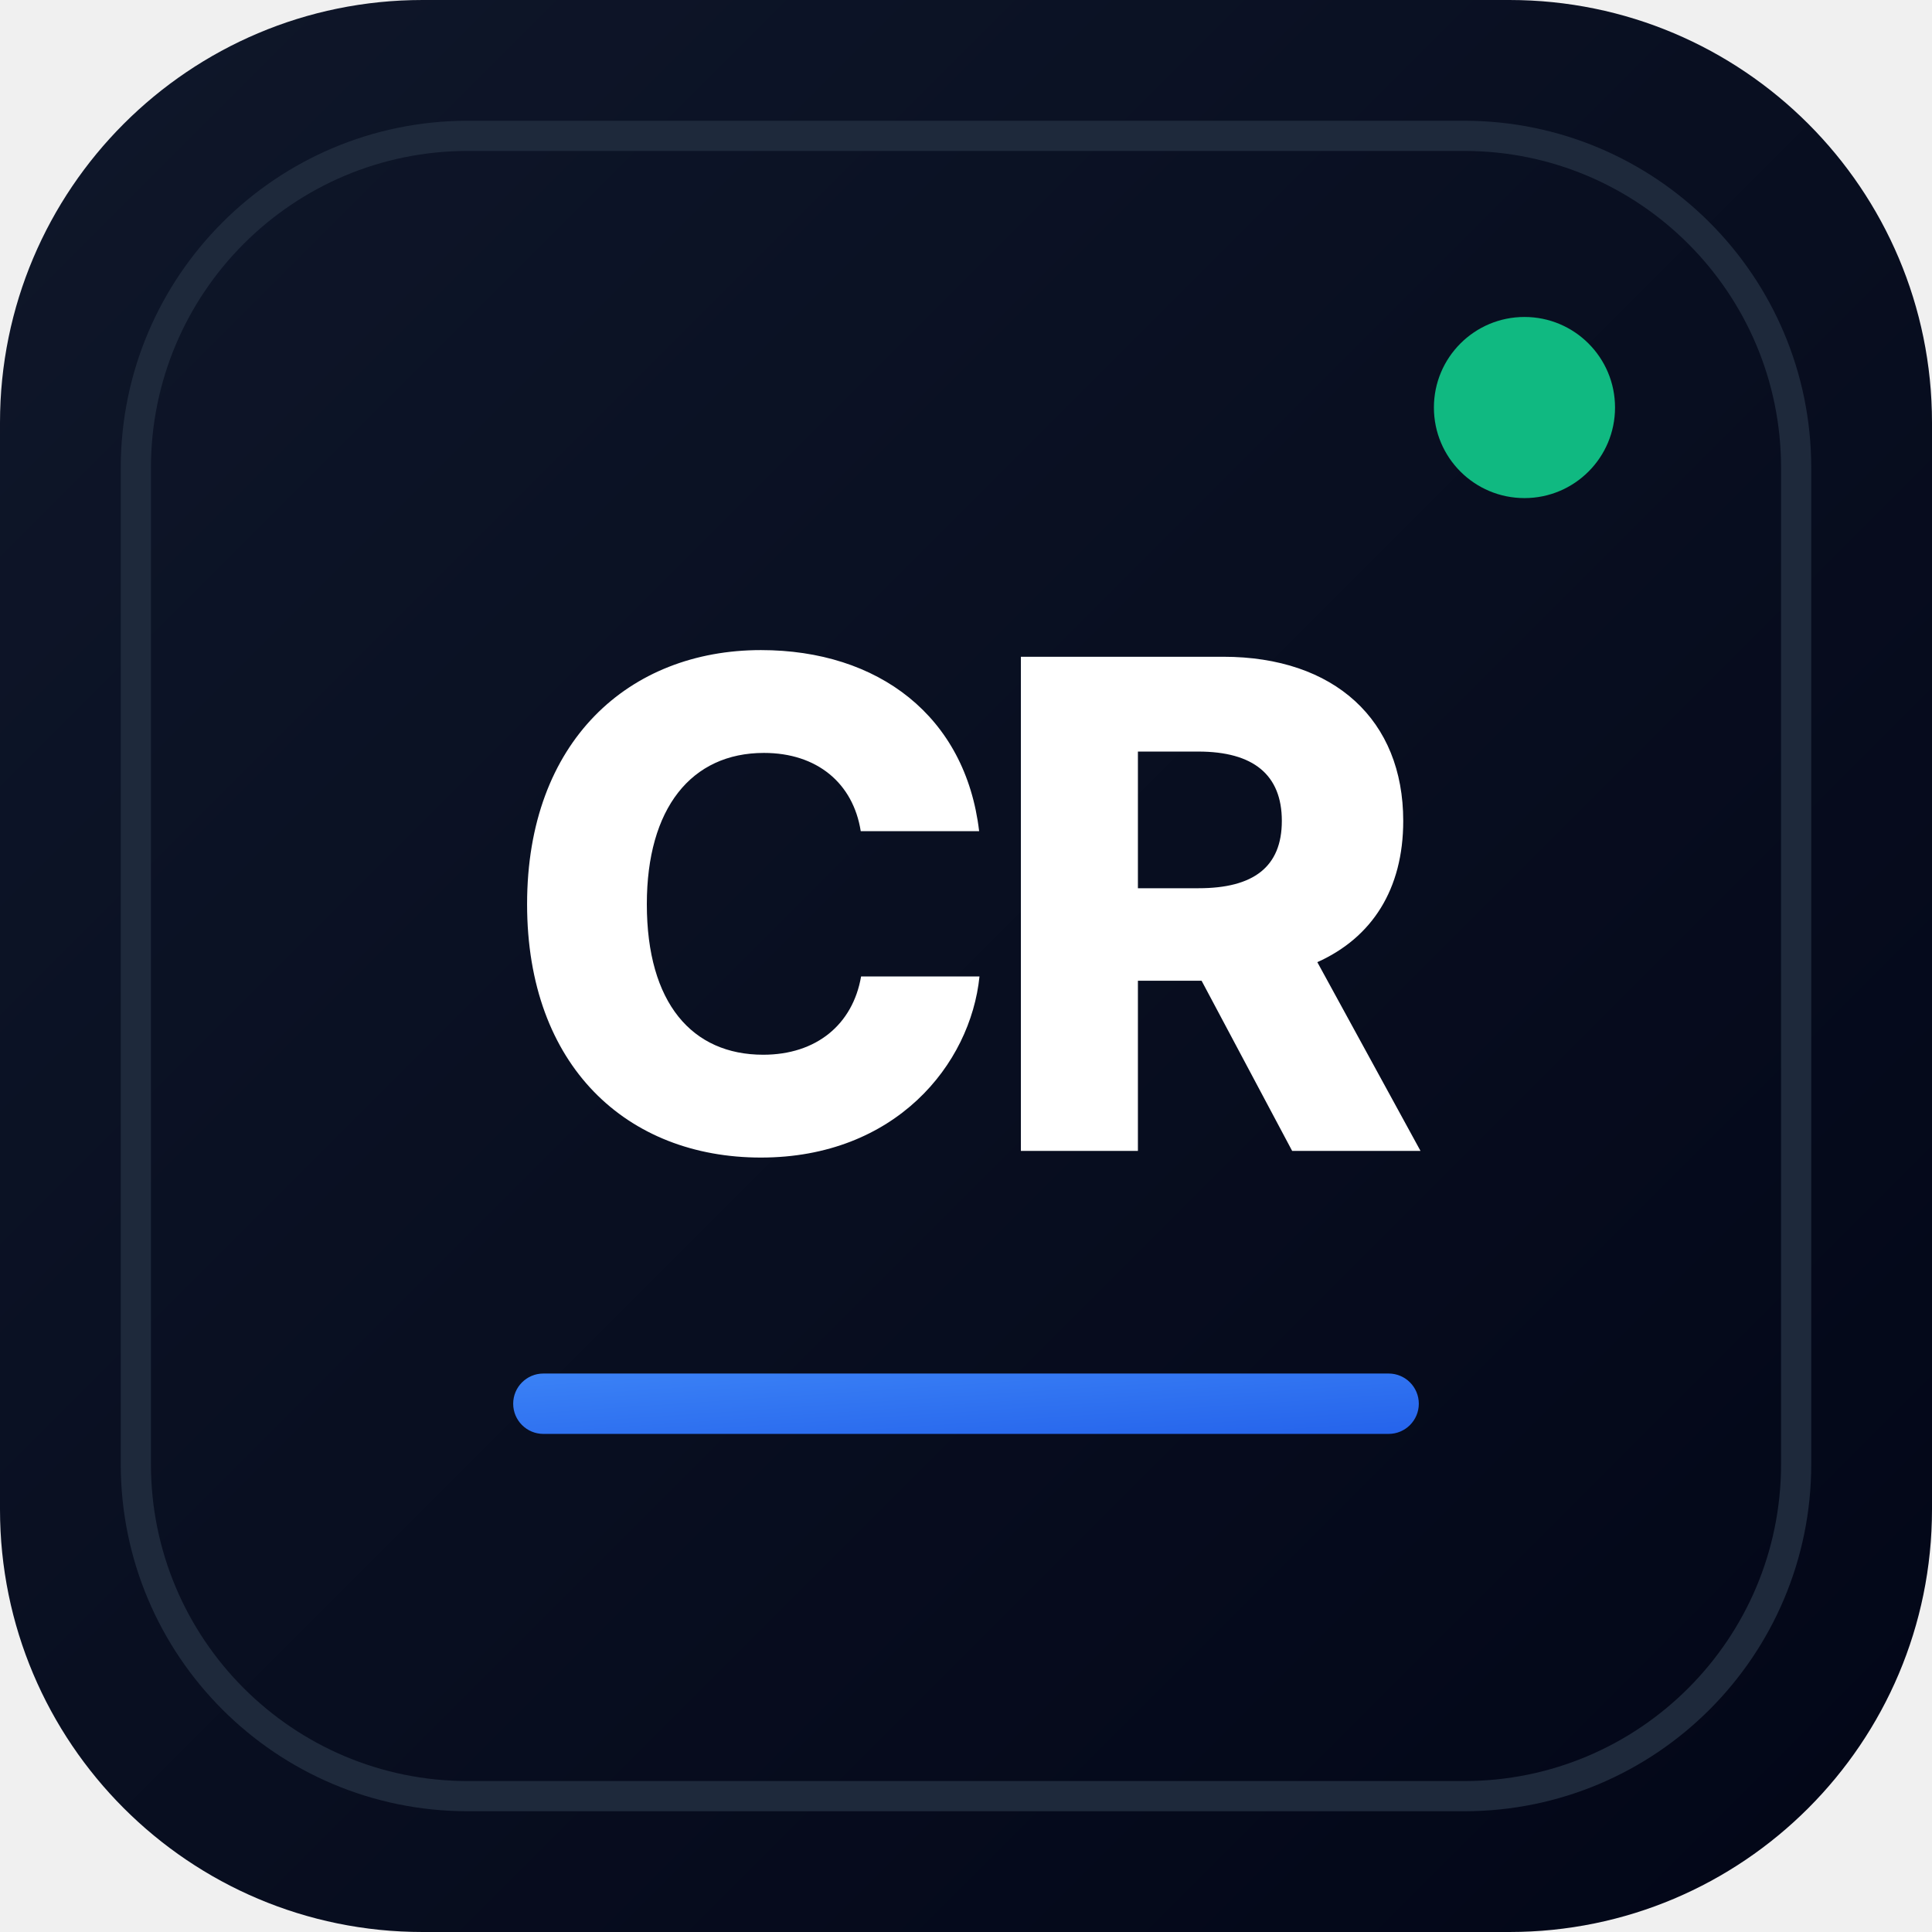
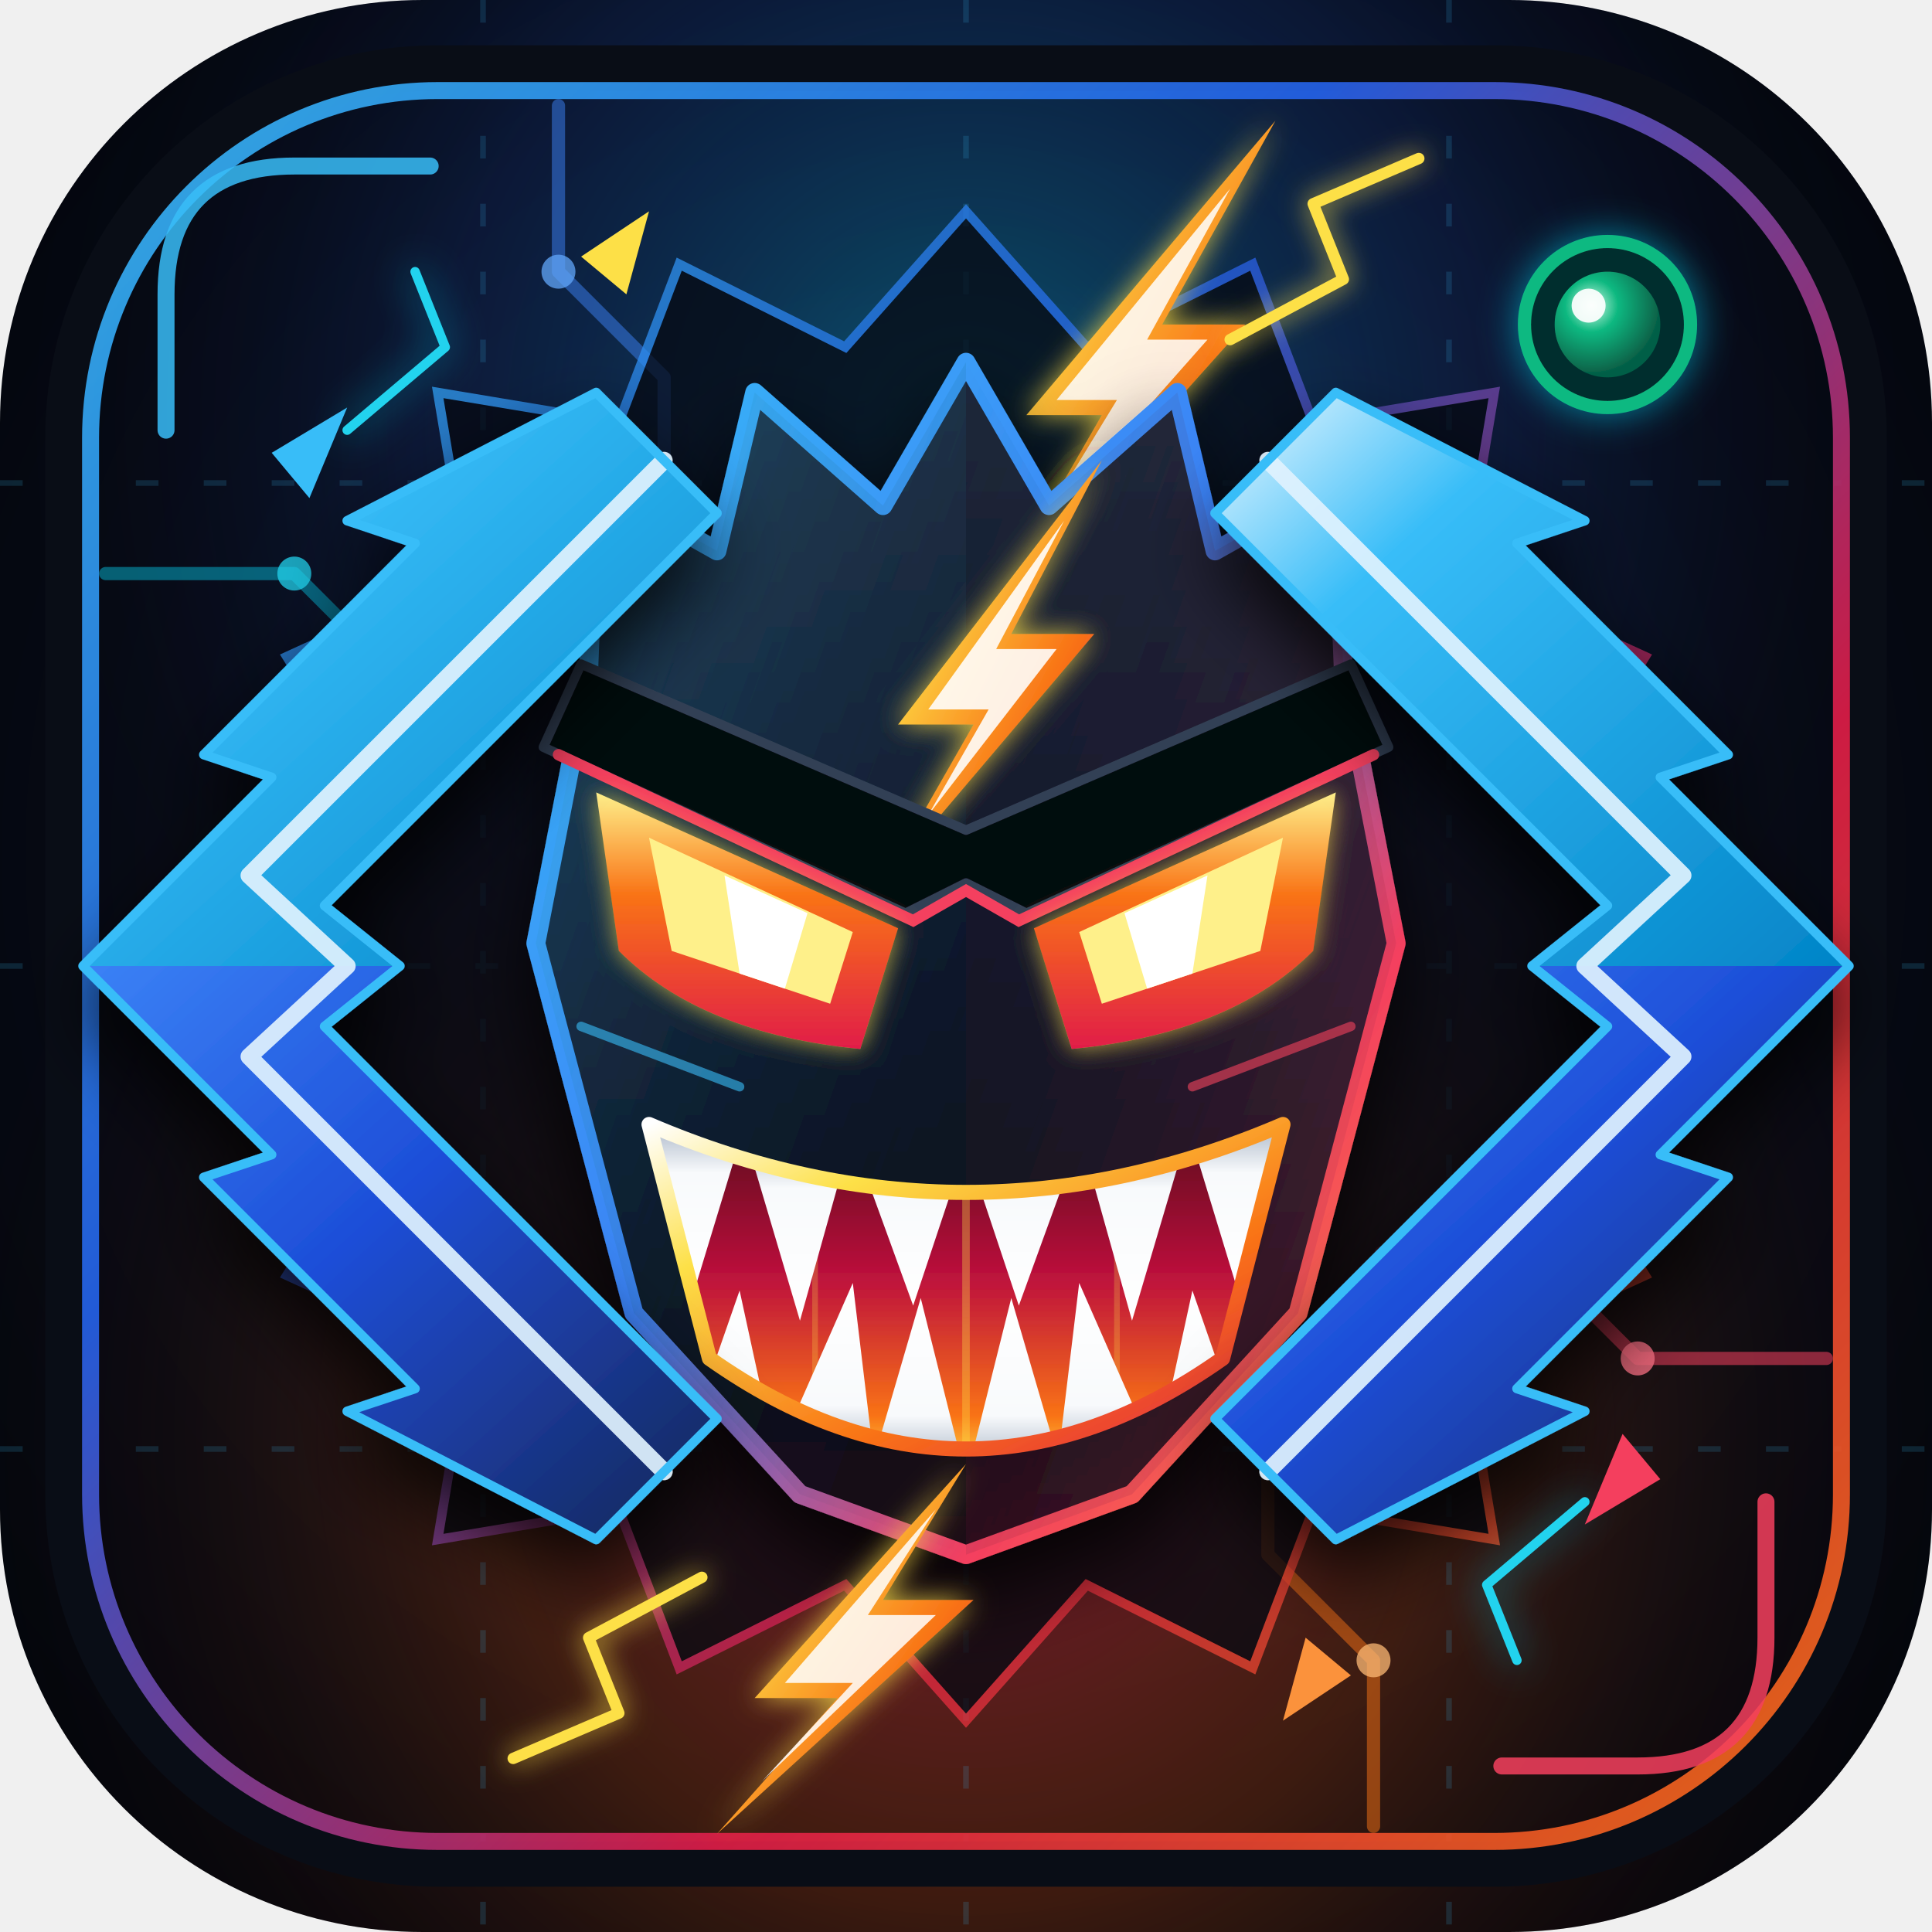
<svg xmlns="http://www.w3.org/2000/svg" viewBox="0 0 512 512" width="512" height="512">
  <defs>
-     <linearGradient id="bg" x1="0%" y1="0%" x2="100%" y2="100%">
-       <stop offset="0%" stop-color="#0f172a" />
-       <stop offset="100%" stop-color="#020617" />
-     </linearGradient>
-     <linearGradient id="accent" x1="0%" y1="0%" x2="100%" y2="100%">
+     <radialGradient id="bgCore" cx="50%" cy="46%" r="68%" fx="50%" fy="40%">
+       <stop offset="0%" stop-color="#172554" />
+       <stop offset="42%" stop-color="#090d1a" />
+       <stop offset="100%" stop-color="#02040a" />
+     </radialGradient>
+     <radialGradient id="rageUnderglow" cx="50%" cy="74%" r="54%">
+       <stop offset="0%" stop-color="#e11d48" stop-opacity="0.52" />
+       <stop offset="45%" stop-color="#ea580c" stop-opacity="0.24" />
+       <stop offset="100%" stop-color="#02040a" stop-opacity="0" />
+     </radialGradient>
+     <radialGradient id="cyberTopGlow" cx="50%" cy="22%" r="50%">
+       <stop offset="0%" stop-color="#06b6d4" stop-opacity="0.4" />
+       <stop offset="55%" stop-color="#2563eb" stop-opacity="0.15" />
+       <stop offset="100%" stop-color="#02040a" stop-opacity="0" />
+     </radialGradient>
+     <linearGradient id="rimBorder" x1="0%" y1="0%" x2="100%" y2="100%">
+       <stop offset="0%" stop-color="#38bdf8" />
+       <stop offset="35%" stop-color="#2563eb" />
+       <stop offset="68%" stop-color="#e11d48" />
+       <stop offset="100%" stop-color="#f97316" />
+     </linearGradient>
+     <linearGradient id="bladeTop" x1="0%" y1="0%" x2="100%" y2="100%">
+       <stop offset="0%" stop-color="#f0f9ff" />
+       <stop offset="28%" stop-color="#38bdf8" />
+       <stop offset="100%" stop-color="#0284c7" />
+     </linearGradient>
+     <linearGradient id="bladeBottom" x1="0%" y1="0%" x2="100%" y2="100%">
      <stop offset="0%" stop-color="#3b82f6" />
-       <stop offset="100%" stop-color="#2563eb" />
-     </linearGradient>
+       <stop offset="45%" stop-color="#1d4ed8" />
+       <stop offset="100%" stop-color="#172554" />
+     </linearGradient>
+     <linearGradient id="headArmor" x1="50%" y1="0%" x2="50%" y2="100%">
+       <stop offset="0%" stop-color="#1e293b" />
+       <stop offset="45%" stop-color="#0f172a" />
+       <stop offset="85%" stop-color="#090d16" />
+       <stop offset="100%" stop-color="#1f0916" />
+     </linearGradient>
+     <linearGradient id="headPlaneLeft" x1="0%" y1="0%" x2="100%" y2="100%">
+       <stop offset="0%" stop-color="#38bdf8" stop-opacity="0.3" />
+       <stop offset="100%" stop-color="#0f172a" stop-opacity="0" />
+     </linearGradient>
+     <linearGradient id="headPlaneRight" x1="100%" y1="100%" x2="0%" y2="0%">
+       <stop offset="0%" stop-color="#f43f5e" stop-opacity="0.34" />
+       <stop offset="100%" stop-color="#0f172a" stop-opacity="0" />
+     </linearGradient>
+     <linearGradient id="headRim" x1="0%" y1="0%" x2="100%" y2="100%">
+       <stop offset="0%" stop-color="#38bdf8" />
+       <stop offset="45%" stop-color="#3b82f6" />
+       <stop offset="75%" stop-color="#f43f5e" />
+       <stop offset="100%" stop-color="#fb923c" />
+     </linearGradient>
+     <linearGradient id="rageEyeOuter" x1="0%" y1="0%" x2="0%" y2="100%">
+       <stop offset="0%" stop-color="#fef08a" />
+       <stop offset="40%" stop-color="#f97316" />
+       <stop offset="100%" stop-color="#e11d48" />
+     </linearGradient>
+     <linearGradient id="throatPlasma" x1="50%" y1="0%" x2="50%" y2="100%">
+       <stop offset="0%" stop-color="#4c0519" />
+       <stop offset="48%" stop-color="#be123c" />
+       <stop offset="85%" stop-color="#f97316" />
+       <stop offset="100%" stop-color="#fde047" />
+     </linearGradient>
+     <linearGradient id="upperFang" x1="0%" y1="0%" x2="0%" y2="100%">
+       <stop offset="0%" stop-color="#94a3b8" />
+       <stop offset="35%" stop-color="#f8fafc" />
+       <stop offset="100%" stop-color="#ffffff" />
+     </linearGradient>
+     <linearGradient id="lowerFang" x1="0%" y1="100%" x2="0%" y2="0%">
+       <stop offset="0%" stop-color="#94a3b8" />
+       <stop offset="35%" stop-color="#f8fafc" />
+       <stop offset="100%" stop-color="#ffffff" />
+     </linearGradient>
+     <linearGradient id="boltFill" x1="0%" y1="0%" x2="100%" y2="100%">
+       <stop offset="0%" stop-color="#ffffff" />
+       <stop offset="25%" stop-color="#fde047" />
+       <stop offset="65%" stop-color="#f97316" />
+       <stop offset="100%" stop-color="#e11d48" />
+     </linearGradient>
+     <radialGradient id="emeraldOrb" cx="35%" cy="32%" r="65%">
+       <stop offset="0%" stop-color="#d1fae5" />
+       <stop offset="38%" stop-color="#10b981" />
+       <stop offset="100%" stop-color="#065f46" />
+     </radialGradient>
+     <filter id="heavyShadow" x="-20%" y="-20%" width="140%" height="140%">
+       <feDropShadow dx="0" dy="10" stdDeviation="10" flood-color="#000000" flood-opacity="0.82" />
+     </filter>
+     <filter id="eyeGlow" x="-35%" y="-35%" width="170%" height="170%">
+       <feDropShadow dx="0" dy="0" stdDeviation="7" flood-color="#f43f5e" flood-opacity="0.95" />
+       <feDropShadow dx="0" dy="0" stdDeviation="3" flood-color="#fde047" flood-opacity="0.7" />
+     </filter>
+     <filter id="boltGlow" x="-35%" y="-35%" width="170%" height="170%">
+       <feDropShadow dx="0" dy="3" stdDeviation="8" flood-color="#e11d48" flood-opacity="0.9" />
+       <feDropShadow dx="0" dy="0" stdDeviation="3.5" flood-color="#fde047" flood-opacity="0.8" />
+     </filter>
+     <filter id="cyanGlow" x="-30%" y="-30%" width="160%" height="160%">
+       <feDropShadow dx="0" dy="0" stdDeviation="5" flood-color="#06b6d4" flood-opacity="0.7" />
+     </filter>
+     <clipPath id="squircleClip">
+       <rect width="512" height="512" rx="112" />
+     </clipPath>
+     <clipPath id="mouthClip">
+       <path d="M 172 298 Q 214 316 256 316 Q 298 316 340 298 L 324 360 Q 290 384 256 384 Q 222 384 188 360 Z" />
+     </clipPath>
  </defs>
-   <rect width="512" height="512" rx="112" fill="url(#bg)" />
-   <rect x="36" y="36" width="440" height="440" rx="88" fill="none" stroke="#1e293b" stroke-width="8" />
-   <circle cx="404" cy="108" r="24" fill="#10b981" />
-   <text x="256" y="305" text-anchor="middle" font-family="system-ui, -apple-system, sans-serif" font-weight="800" font-size="180" fill="#ffffff" letter-spacing="-6">CR</text>
-   <rect x="136" y="364" width="240" height="16" rx="8" fill="url(#accent)" />
+   <g clip-path="url(#squircleClip)">
+     <rect width="512" height="512" rx="112" fill="url(#bgCore)" />
+     <rect width="512" height="512" fill="url(#cyberTopGlow)" />
+     <rect width="512" height="512" fill="url(#rageUnderglow)" />
+     <g opacity="0.16" stroke="#38bdf8" stroke-width="1.5" fill="none">
+       <line x1="0" y1="128" x2="512" y2="128" stroke-dasharray="6 12" />
+       <line x1="0" y1="256" x2="512" y2="256" stroke-dasharray="6 12" />
+       <line x1="0" y1="384" x2="512" y2="384" stroke-dasharray="6 12" />
+       <line x1="128" y1="0" x2="128" y2="512" stroke-dasharray="6 12" />
+       <line x1="256" y1="0" x2="256" y2="512" stroke-dasharray="6 12" />
+       <line x1="384" y1="0" x2="384" y2="512" stroke-dasharray="6 12" />
+     </g>
+     <g fill="none" stroke-linecap="round" stroke-linejoin="round">
+       <path d="M 28 152 L 78 152 L 106 180 L 146 180" stroke="#06b6d4" stroke-width="3.5" opacity="0.5" />
+       <circle cx="78" cy="152" r="4.5" fill="#22d3ee" opacity="0.75" />
+       <path d="M 148 28 L 148 72 L 176 100 L 176 132" stroke="#3b82f6" stroke-width="3.5" opacity="0.5" />
+       <circle cx="148" cy="72" r="4.5" fill="#60a5fa" opacity="0.75" />
+       <path d="M 484 360 L 434 360 L 406 332 L 366 332" stroke="#f43f5e" stroke-width="3.5" opacity="0.55" />
+       <circle cx="434" cy="360" r="4.5" fill="#fb7185" opacity="0.8" />
+       <path d="M 364 484 L 364 440 L 336 412 L 336 380" stroke="#f97316" stroke-width="3.5" opacity="0.5" />
+       <circle cx="364" cy="440" r="4.5" fill="#fdba74" opacity="0.75" />
+     </g>
+     <rect x="18" y="18" width="476" height="476" rx="98" fill="none" stroke="#090d16" stroke-width="12" />
+     <rect x="24" y="24" width="464" height="464" rx="92" fill="none" stroke="url(#rimBorder)" stroke-width="4.5" opacity="0.9" />
+     <path d="M 44 114 L 44 78 Q 44 44 78 44 L 114 44" fill="none" stroke="#38bdf8" stroke-width="4.5" stroke-linecap="round" opacity="0.85" />
+     <path d="M 468 398 L 468 434 Q 468 468 434 468 L 398 468" fill="none" stroke="#f43f5e" stroke-width="4.5" stroke-linecap="round" opacity="0.85" />
+     <polygon points="256,56 288,92 332,70 348,112 396,104 388,152 436,174 410,216 452,256 410,296 436,338 388,360 396,408 348,400 332,442 288,420 256,456 224,420 180,442 164,400 116,408 124,360 76,338 102,296 60,256 102,216 76,174 124,152 116,104 164,112 180,70 224,92" fill="#050811" stroke="url(#rimBorder)" stroke-width="2.5" opacity="0.75" />
+     <g filter="url(#boltGlow)">
+       <polygon points="338,32 272,110 292,110 262,162 330,86 308,86" fill="url(#boltFill)" />
+       <polygon points="326,50 280,106 296,106 274,142 320,90 304,90" fill="#ffffff" opacity="0.85" />
+     </g>
+     <g filter="url(#heavyShadow)">
+       <path d="M 256 96            L 278 134            L 312 104            L 322 146            L 354 128            L 356 178            L 370 250            L 344 348            L 300 396            L 256 412            L 212 396            L 168 348            L 142 250            L 156 178            L 158 128            L 190 146            L 200 104            L 234 134 Z" fill="url(#headArmor)" stroke="url(#headRim)" stroke-width="5" stroke-linejoin="round" />
+       <path d="M 256 96 L 234 134 L 200 104 L 190 146 L 158 128 L 156 178 L 142 250 L 168 348 L 212 396 L 256 412 Z" fill="url(#headPlaneLeft)" />
+       <path d="M 256 96 L 278 134 L 312 104 L 322 146 L 354 128 L 356 178 L 370 250 L 344 348 L 300 396 L 256 412 Z" fill="url(#headPlaneRight)" />
+       <g filter="url(#boltGlow)">
+         <polygon points="292,122 238,192 258,192 234,234 290,168 268,168" fill="url(#boltFill)" />
+         <polygon points="282,138 246,188 262,188 246,216 280,172 264,172" fill="#ffffff" opacity="0.88" />
+       </g>
+       <path d="M 144 198 L 240 242 L 256 234 L 272 242 L 368 198 L 358 176 L 256 220 L 154 176 Z" fill="#050811" stroke="#334155" stroke-width="2.5" stroke-linejoin="round" />
+       <polyline points="148,200 242,244 256,236 270,244 364,200" fill="none" stroke="#f43f5e" stroke-width="3" stroke-linecap="round" />
+       <g filter="url(#eyeGlow)">
+         <path d="M 158 210 L 238 246 L 228 278 Q 186 274 164 252 Z" fill="url(#rageEyeOuter)" />
+         <polygon points="172,222 226,247 220,266 178,252" fill="#fef08a" />
+         <polygon points="192,232 214,242 208,262 196,258" fill="#ffffff" />
+       </g>
+       <g filter="url(#eyeGlow)">
+         <path d="M 354 210 L 274 246 L 284 278 Q 326 274 348 252 Z" fill="url(#rageEyeOuter)" />
+         <polygon points="340,222 286,247 292,266 334,252" fill="#fef08a" />
+         <polygon points="320,232 298,242 304,262 316,258" fill="#ffffff" />
+       </g>
+       <path d="M 154 272 L 196 288" stroke="#38bdf8" stroke-width="2.5" stroke-linecap="round" opacity="0.6" />
+       <path d="M 358 272 L 316 288" stroke="#f43f5e" stroke-width="2.5" stroke-linecap="round" opacity="0.6" />
+       <g clip-path="url(#mouthClip)">
+         <rect x="164" y="292" width="184" height="98" fill="url(#throatPlasma)" />
+         <line x1="256" y1="292" x2="256" y2="390" stroke="#fde047" stroke-width="2" opacity="0.35" />
+         <line x1="216" y1="292" x2="216" y2="390" stroke="#fde047" stroke-width="1.5" opacity="0.25" />
+         <line x1="296" y1="292" x2="296" y2="390" stroke="#fde047" stroke-width="1.5" opacity="0.25" />
+         <polygon points="168,294 198,296 184,342" fill="url(#upperFang)" />
+         <polygon points="196,296 226,300 212,350" fill="url(#upperFang)" />
+         <polygon points="226,302 256,304 242,346" fill="url(#upperFang)" />
+         <polygon points="256,304 286,302 270,346" fill="url(#upperFang)" />
+         <polygon points="286,300 316,296 300,350" fill="url(#upperFang)" />
+         <polygon points="314,296 344,294 328,342" fill="url(#upperFang)" />
+         <polygon points="180,388 206,388 196,342" fill="url(#lowerFang)" />
+         <polygon points="204,390 232,390 226,340" fill="url(#lowerFang)" />
+         <polygon points="230,392 256,392 244,344" fill="url(#lowerFang)" />
+         <polygon points="256,392 282,392 268,344" fill="url(#lowerFang)" />
+         <polygon points="280,390 308,390 286,340" fill="url(#lowerFang)" />
+         <polygon points="306,388 332,388 316,342" fill="url(#lowerFang)" />
+       </g>
+       <path d="M 172 298 Q 214 316 256 316 Q 298 316 340 298 L 324 360 Q 290 384 256 384 Q 222 384 188 360 Z" fill="none" stroke="url(#boltFill)" stroke-width="4" stroke-linejoin="round" />
+     </g>
+     <g filter="url(#boltGlow)">
+       <polygon points="256,388 200,450 222,450 190,486 258,424 234,424" fill="url(#boltFill)" />
+       <polygon points="248,400 208,446 226,446 202,472 248,428 230,428" fill="#ffffff" opacity="0.85" />
+     </g>
+     <g filter="url(#heavyShadow)">
+       <polygon points="158,104 190,136 86,240 106,256 22,256 72,206 54,200 110,144 92,138" fill="url(#bladeTop)" />
+       <polygon points="22,256 106,256 86,272 190,376 158,408 92,374 110,368 54,312 72,306" fill="url(#bladeBottom)" />
+       <polyline points="176,122 66,232 92,256 66,280 176,390" fill="none" stroke="#e0f2fe" stroke-width="4.5" stroke-linecap="round" stroke-linejoin="round" opacity="0.92" />
+       <polygon points="158,104 190,136 86,240 106,256 86,272 190,376 158,408 92,374 110,368 54,312 72,306 22,256 72,206 54,200 110,144 92,138" fill="none" stroke="#38bdf8" stroke-width="2.5" stroke-linejoin="round" />
+     </g>
+     <g filter="url(#heavyShadow)">
+       <polygon points="354,104 322,136 426,240 406,256 490,256 440,206 458,200 402,144 420,138" fill="url(#bladeTop)" />
+       <polygon points="490,256 406,256 426,272 322,376 354,408 420,374 402,368 458,312 440,306" fill="url(#bladeBottom)" />
+       <polyline points="336,122 446,232 420,256 446,280 336,390" fill="none" stroke="#e0f2fe" stroke-width="4.5" stroke-linecap="round" stroke-linejoin="round" opacity="0.92" />
+       <polygon points="354,104 322,136 426,240 406,256 426,272 322,376 354,408 420,374 402,368 458,312 440,306 490,256 440,206 458,200 402,144 420,138" fill="none" stroke="#38bdf8" stroke-width="2.5" stroke-linejoin="round" />
+     </g>
+     <g stroke="#fde047" stroke-width="3" stroke-linecap="round" stroke-linejoin="round" fill="none" filter="url(#boltGlow)">
+       <polyline points="326,90 356,74 348,54 376,42" />
+       <polyline points="186,418 156,434 164,454 136,466" />
+     </g>
+     <g stroke="#22d3ee" stroke-width="2.5" stroke-linecap="round" stroke-linejoin="round" fill="none" filter="url(#cyanGlow)">
+       <polyline points="92,114 118,92 110,72" />
+       <polyline points="420,398 394,420 402,440" />
+     </g>
+     <polygon points="72,120 92,108 82,132" fill="#38bdf8" />
+     <polygon points="440,392 420,404 430,380" fill="#f43f5e" />
+     <polygon points="154,68 172,56 166,78" fill="#fde047" />
+     <polygon points="358,444 340,456 346,434" fill="#fb923c" />
+     <g filter="url(#cyanGlow)">
+       <circle cx="426" cy="86" r="22" fill="#042f2e" stroke="#10b981" stroke-width="3.5" />
+       <circle cx="426" cy="86" r="14" fill="url(#emeraldOrb)" />
+       <circle cx="421" cy="81" r="4.5" fill="#ffffff" opacity="0.92" />
+     </g>
+   </g>
</svg>
